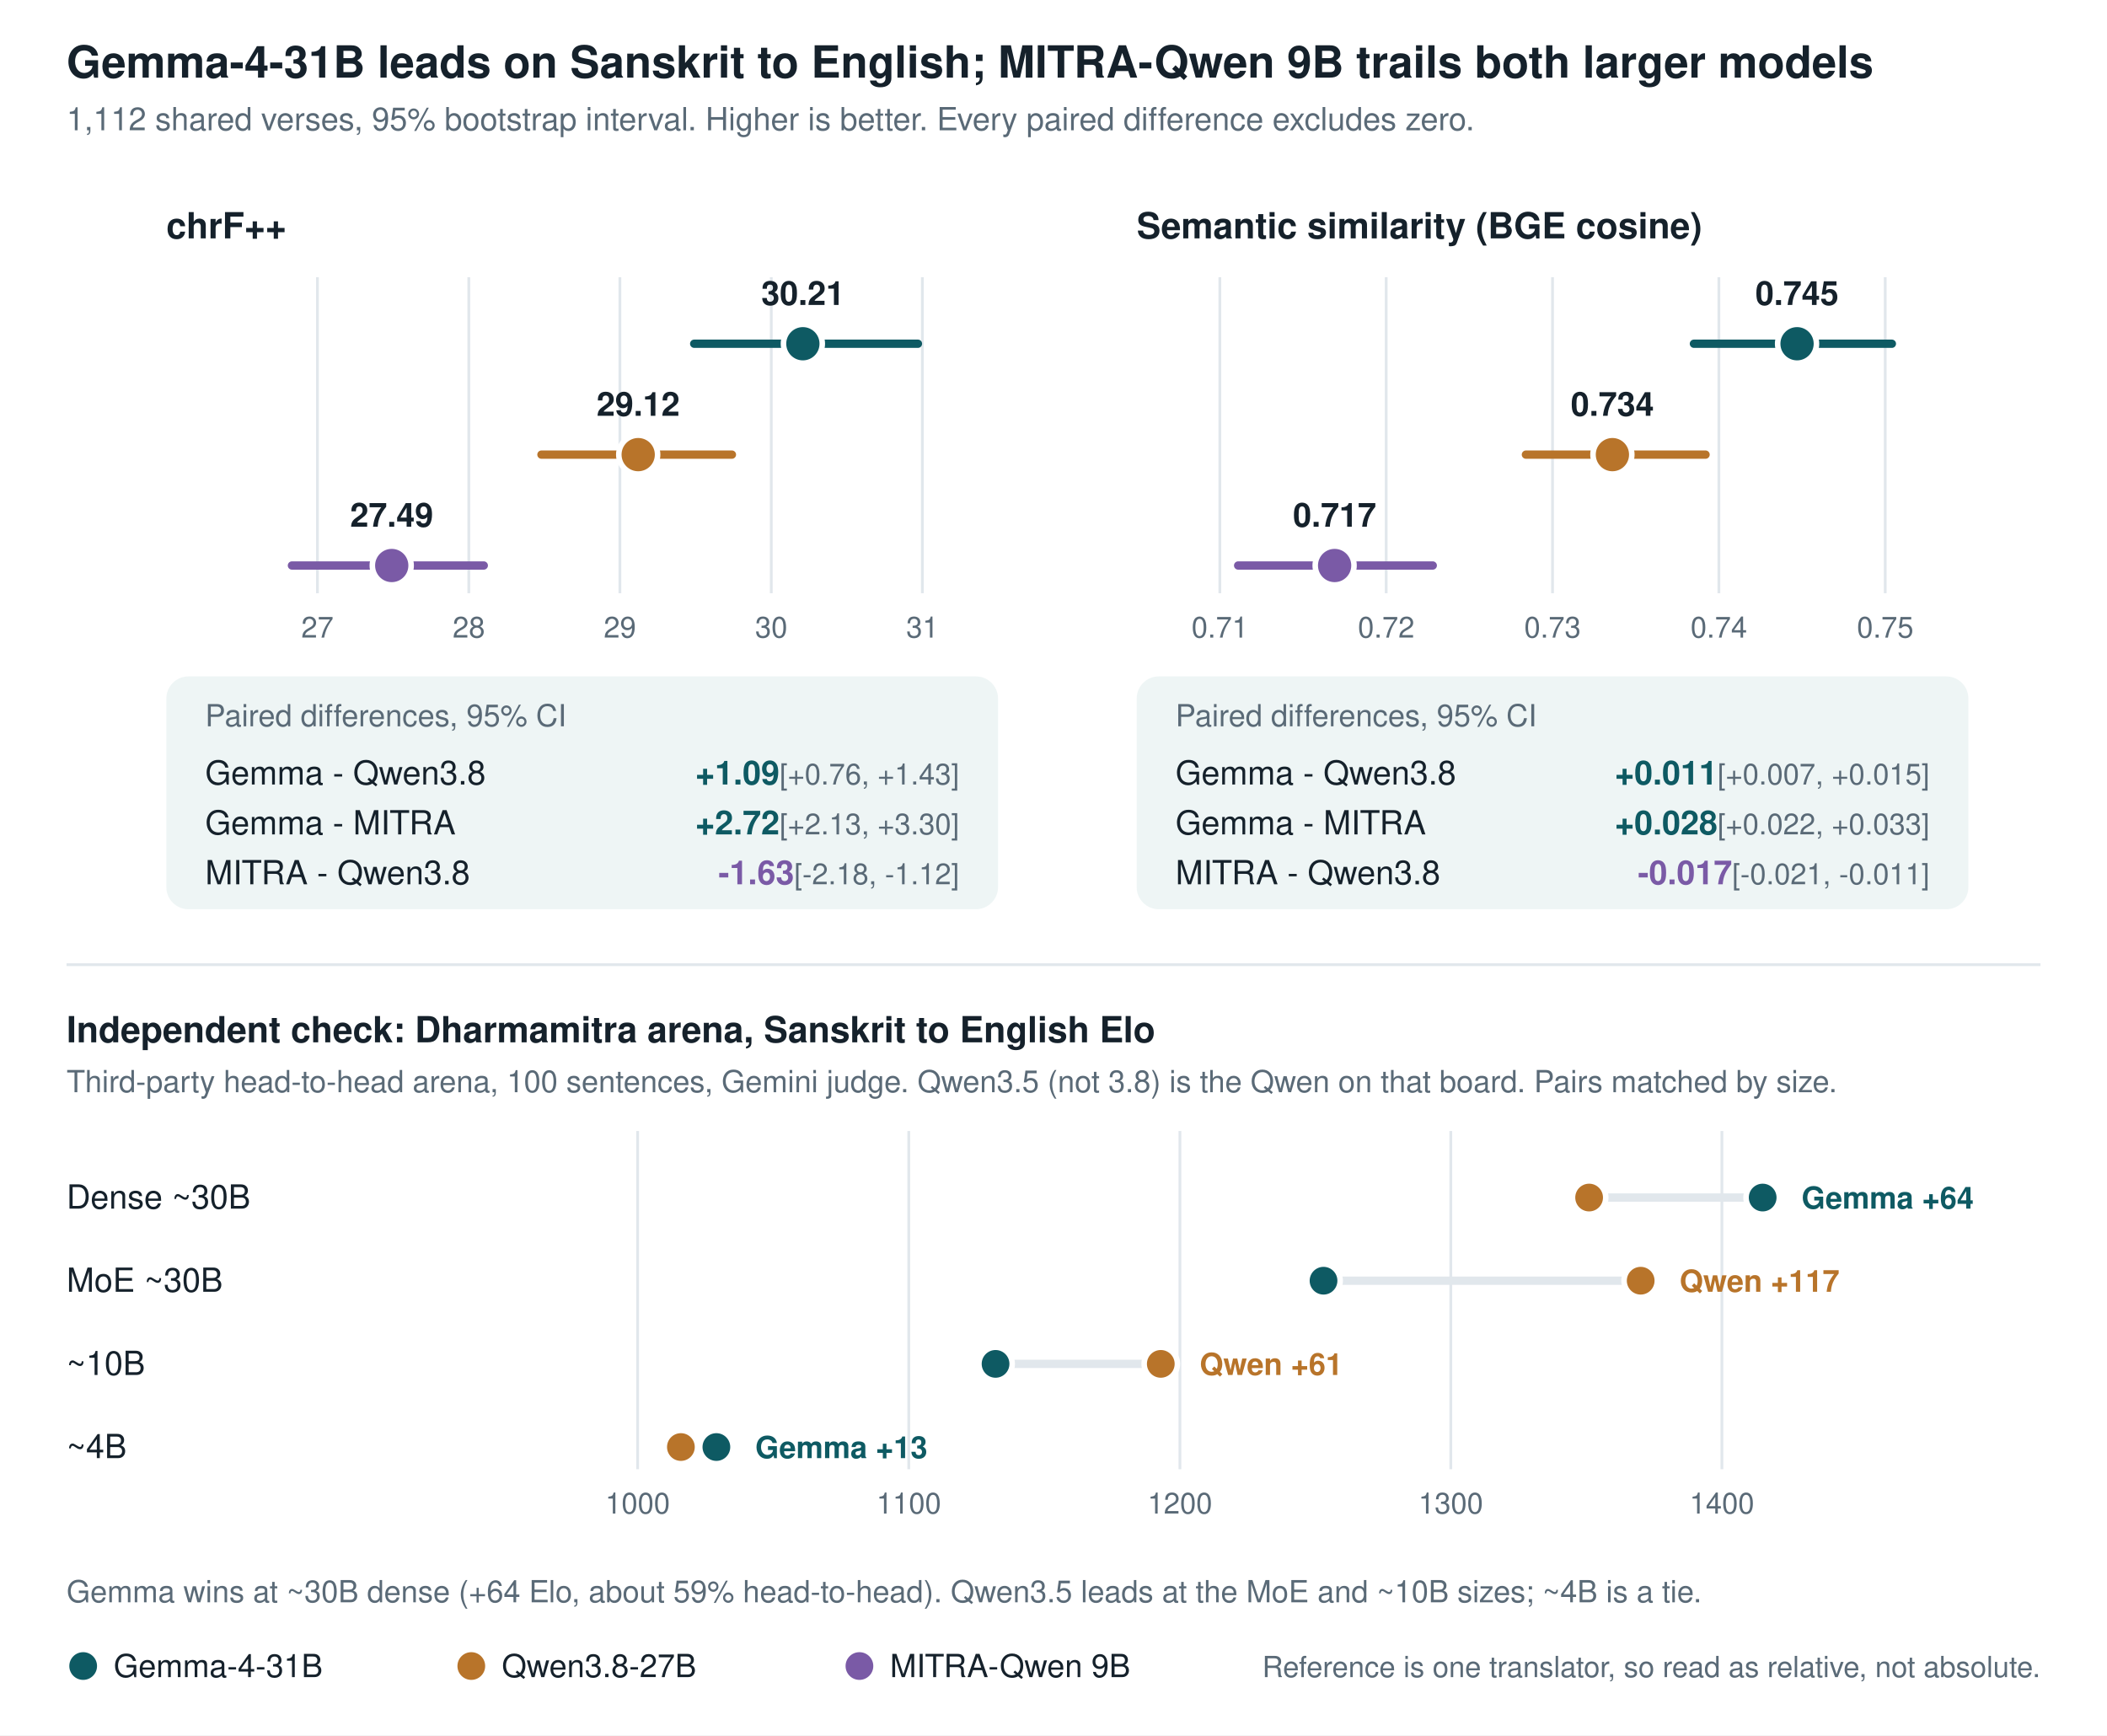
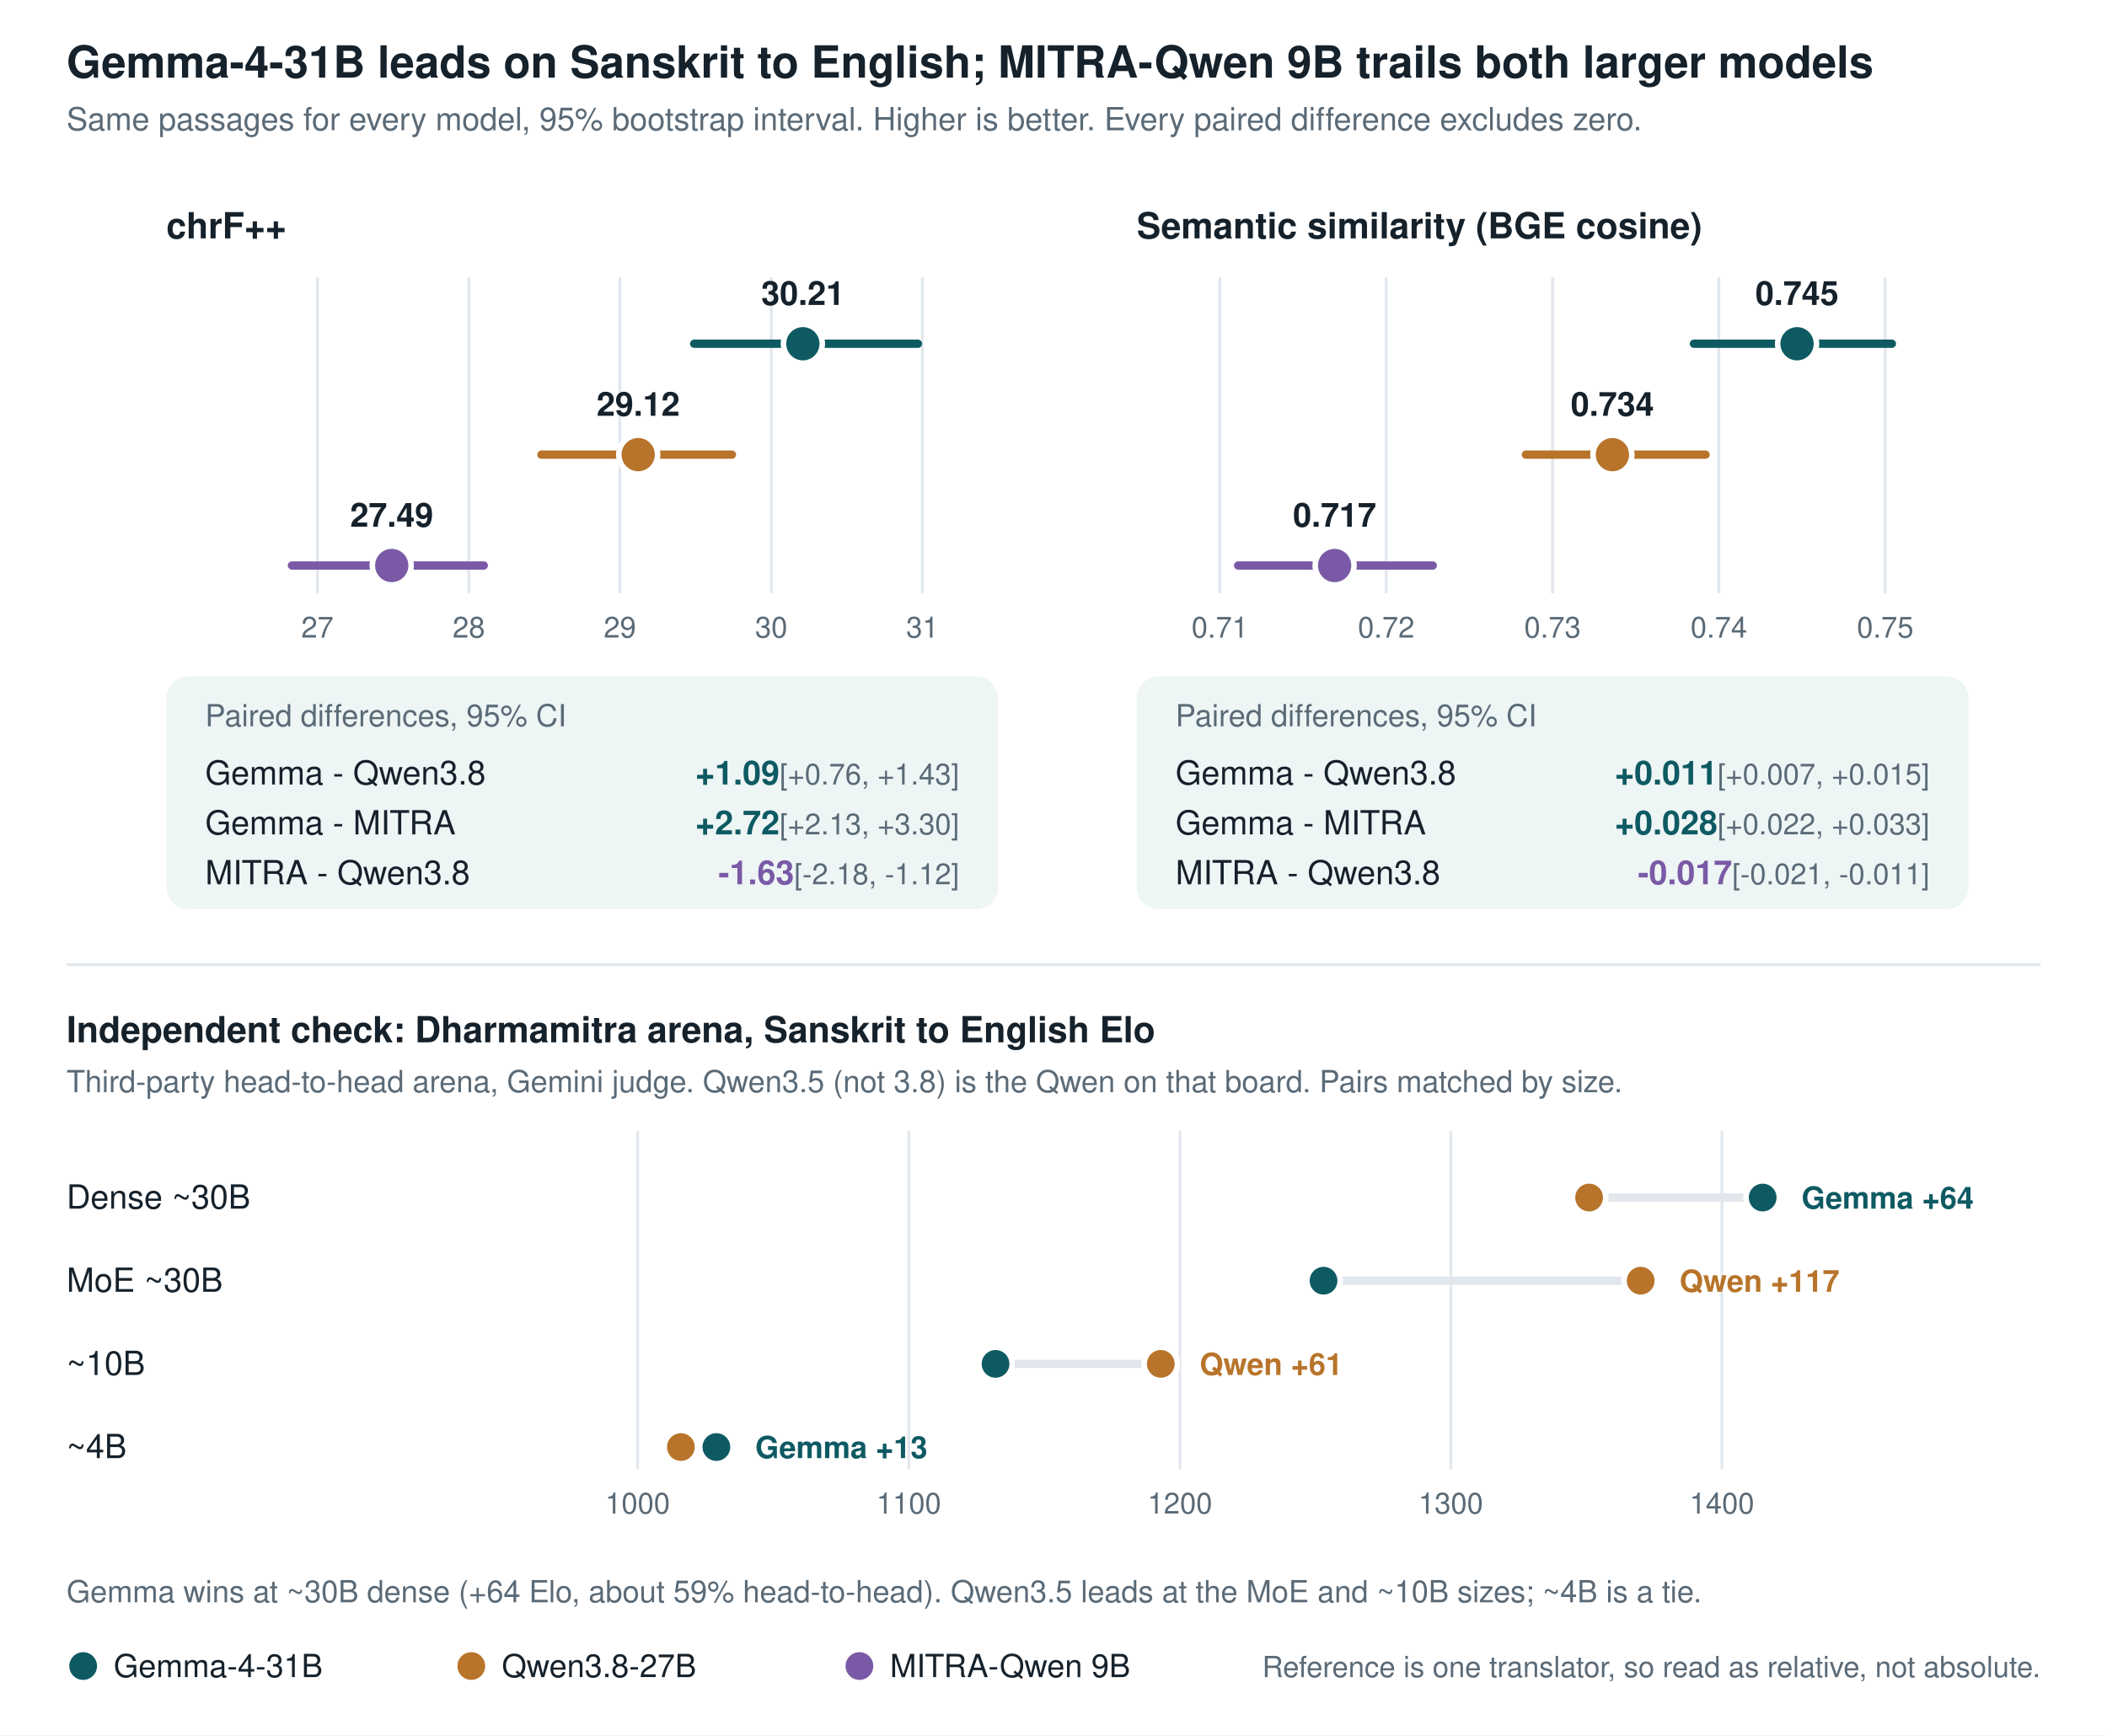
<svg xmlns="http://www.w3.org/2000/svg" viewBox="0 0 760 626" width="760" height="626" font-family="Helvetica, Arial, sans-serif">
  <rect width="760" height="626" fill="#ffffff" />
  <text x="24" y="28" font-size="16" font-weight="700" fill="#15212b">Gemma-4-31B leads on Sanskrit to English; MITRA-Qwen 9B trails both larger models</text>
-   <text x="24" y="47" font-size="11.5" fill="#5a6a77">1,112 shared verses, 95% bootstrap interval. Higher is better. Every paired difference excludes zero.</text>
+   <text x="24" y="47" font-size="11.5" fill="#5a6a77">Same passages for every model, 95% bootstrap interval. Higher is better. Every paired difference excludes zero.</text>
  <text x="60" y="86" font-size="13" font-weight="600" fill="#15212b">chrF++</text>
  <line x1="114.5" y1="100" x2="114.5" y2="214" stroke="#e1e7ec" />
  <text x="114.5" y="230" font-size="10.5" fill="#5a6a77" text-anchor="middle">27</text>
  <line x1="169.1" y1="100" x2="169.1" y2="214" stroke="#e1e7ec" />
  <text x="169.1" y="230" font-size="10.5" fill="#5a6a77" text-anchor="middle">28</text>
  <line x1="223.6" y1="100" x2="223.6" y2="214" stroke="#e1e7ec" />
  <text x="223.6" y="230" font-size="10.5" fill="#5a6a77" text-anchor="middle">29</text>
  <line x1="278.2" y1="100" x2="278.2" y2="214" stroke="#e1e7ec" />
  <text x="278.2" y="230" font-size="10.5" fill="#5a6a77" text-anchor="middle">30</text>
  <line x1="332.7" y1="100" x2="332.7" y2="214" stroke="#e1e7ec" />
  <text x="332.7" y="230" font-size="10.5" fill="#5a6a77" text-anchor="middle">31</text>
  <line x1="250.4" y1="124" x2="331.1" y2="124" stroke="#0e5a63" stroke-width="3" stroke-linecap="round" />
  <circle cx="289.6" cy="124" r="7" fill="#0e5a63" stroke="#fff" stroke-width="2" />
  <text x="289.6" y="110" font-size="12" font-weight="600" fill="#15212b" text-anchor="middle">30.21</text>
  <line x1="195.3" y1="164" x2="264.0" y2="164" stroke="#b8742a" stroke-width="3" stroke-linecap="round" />
  <circle cx="230.2" cy="164" r="7" fill="#b8742a" stroke="#fff" stroke-width="2" />
  <text x="230.2" y="150" font-size="12" font-weight="600" fill="#15212b" text-anchor="middle">29.12</text>
  <line x1="105.3" y1="204" x2="174.5" y2="204" stroke="#7a5aa6" stroke-width="3" stroke-linecap="round" />
  <circle cx="141.3" cy="204" r="7" fill="#7a5aa6" stroke="#fff" stroke-width="2" />
  <text x="141.3" y="190" font-size="12" font-weight="600" fill="#15212b" text-anchor="middle">27.49</text>
  <rect x="60" y="244" width="300" height="84" rx="8" fill="#eef5f5" />
  <text x="74" y="262" font-size="11" fill="#5a6a77">Paired differences, 95% CI</text>
  <text x="74" y="283" font-size="12" fill="#15212b">Gemma - Qwen3.8</text>
  <text x="346" y="283" font-size="12" font-weight="700" fill="#0e5a63" text-anchor="end">+1.09<tspan font-size="10.5" font-weight="400" fill="#5a6a77">  [+0.76, +1.43]</tspan>
  </text>
  <text x="74" y="301" font-size="12" fill="#15212b">Gemma - MITRA</text>
  <text x="346" y="301" font-size="12" font-weight="700" fill="#0e5a63" text-anchor="end">+2.72<tspan font-size="10.5" font-weight="400" fill="#5a6a77">  [+2.13, +3.30]</tspan>
  </text>
  <text x="74" y="319" font-size="12" fill="#15212b">MITRA - Qwen3.8</text>
  <text x="346" y="319" font-size="12" font-weight="700" fill="#7a5aa6" text-anchor="end">-1.63<tspan font-size="10.5" font-weight="400" fill="#5a6a77">  [-2.18, -1.12]</tspan>
  </text>
  <text x="410" y="86" font-size="13" font-weight="600" fill="#15212b">Semantic similarity (BGE cosine)</text>
  <line x1="440.0" y1="100" x2="440.0" y2="214" stroke="#e1e7ec" />
  <text x="440.0" y="230" font-size="10.5" fill="#5a6a77" text-anchor="middle">0.71</text>
  <line x1="500.0" y1="100" x2="500.0" y2="214" stroke="#e1e7ec" />
  <text x="500.0" y="230" font-size="10.5" fill="#5a6a77" text-anchor="middle">0.72</text>
  <line x1="560.0" y1="100" x2="560.0" y2="214" stroke="#e1e7ec" />
  <text x="560.0" y="230" font-size="10.5" fill="#5a6a77" text-anchor="middle">0.73</text>
  <line x1="620.0" y1="100" x2="620.0" y2="214" stroke="#e1e7ec" />
  <text x="620.0" y="230" font-size="10.5" fill="#5a6a77" text-anchor="middle">0.74</text>
  <line x1="680.0" y1="100" x2="680.0" y2="214" stroke="#e1e7ec" />
  <text x="680.0" y="230" font-size="10.5" fill="#5a6a77" text-anchor="middle">0.75</text>
  <line x1="611.0" y1="124" x2="682.4" y2="124" stroke="#0e5a63" stroke-width="3" stroke-linecap="round" />
  <circle cx="648.2" cy="124" r="7" fill="#0e5a63" stroke="#fff" stroke-width="2" />
  <text x="648.2" y="110" font-size="12" font-weight="600" fill="#15212b" text-anchor="middle">0.745</text>
  <line x1="550.4" y1="164" x2="615.2" y2="164" stroke="#b8742a" stroke-width="3" stroke-linecap="round" />
  <circle cx="581.6" cy="164" r="7" fill="#b8742a" stroke="#fff" stroke-width="2" />
  <text x="581.6" y="150" font-size="12" font-weight="600" fill="#15212b" text-anchor="middle">0.734</text>
  <line x1="446.6" y1="204" x2="516.8" y2="204" stroke="#7a5aa6" stroke-width="3" stroke-linecap="round" />
  <circle cx="481.4" cy="204" r="7" fill="#7a5aa6" stroke="#fff" stroke-width="2" />
  <text x="481.4" y="190" font-size="12" font-weight="600" fill="#15212b" text-anchor="middle">0.717</text>
  <rect x="410" y="244" width="300" height="84" rx="8" fill="#eef5f5" />
  <text x="424" y="262" font-size="11" fill="#5a6a77">Paired differences, 95% CI</text>
  <text x="424" y="283" font-size="12" fill="#15212b">Gemma - Qwen3.8</text>
  <text x="696" y="283" font-size="12" font-weight="700" fill="#0e5a63" text-anchor="end">+0.011<tspan font-size="10.5" font-weight="400" fill="#5a6a77">  [+0.007, +0.015]</tspan>
  </text>
  <text x="424" y="301" font-size="12" fill="#15212b">Gemma - MITRA</text>
  <text x="696" y="301" font-size="12" font-weight="700" fill="#0e5a63" text-anchor="end">+0.028<tspan font-size="10.5" font-weight="400" fill="#5a6a77">  [+0.022, +0.033]</tspan>
  </text>
  <text x="424" y="319" font-size="12" fill="#15212b">MITRA - Qwen3.8</text>
  <text x="696" y="319" font-size="12" font-weight="700" fill="#7a5aa6" text-anchor="end">-0.017<tspan font-size="10.5" font-weight="400" fill="#5a6a77">  [-0.021, -0.011]</tspan>
  </text>
  <line x1="24" y1="348" x2="736" y2="348" stroke="#e1e7ec" />
  <text x="24" y="376" font-size="13" font-weight="600" fill="#15212b">Independent check: Dharmamitra arena, Sanskrit to English Elo</text>
-   <text x="24" y="394" font-size="11" fill="#5a6a77">Third-party head-to-head arena, 100 sentences, Gemini judge. Qwen3.5 (not 3.8) is the Qwen on that board. Pairs matched by size.</text>
+   <text x="24" y="394" font-size="11" fill="#5a6a77">Third-party head-to-head arena, Gemini judge. Qwen3.5 (not 3.8) is the Qwen on that board. Pairs matched by size.</text>
  <line x1="230.0" y1="408" x2="230.0" y2="530" stroke="#e1e7ec" />
  <text x="230.0" y="546" font-size="10.5" fill="#5a6a77" text-anchor="middle">1000</text>
  <line x1="327.8" y1="408" x2="327.8" y2="530" stroke="#e1e7ec" />
  <text x="327.8" y="546" font-size="10.5" fill="#5a6a77" text-anchor="middle">1100</text>
  <line x1="425.6" y1="408" x2="425.6" y2="530" stroke="#e1e7ec" />
  <text x="425.6" y="546" font-size="10.5" fill="#5a6a77" text-anchor="middle">1200</text>
  <line x1="523.3" y1="408" x2="523.3" y2="530" stroke="#e1e7ec" />
  <text x="523.3" y="546" font-size="10.5" fill="#5a6a77" text-anchor="middle">1300</text>
  <line x1="621.1" y1="408" x2="621.1" y2="530" stroke="#e1e7ec" />
  <text x="621.1" y="546" font-size="10.5" fill="#5a6a77" text-anchor="middle">1400</text>
  <text x="24" y="436" font-size="12" fill="#15212b">Dense ~30B</text>
  <line x1="635.8" y1="432" x2="573.2" y2="432" stroke="#e1e7ec" stroke-width="3" />
  <circle cx="573.2" cy="432" r="6" fill="#b8742a" stroke="#fff" stroke-width="2" />
  <circle cx="635.8" cy="432" r="6" fill="#0e5a63" stroke="#fff" stroke-width="2" />
  <text x="649.8" y="436" font-size="11" fill="#0e5a63" font-weight="600">Gemma +64</text>
  <text x="24" y="466" font-size="12" fill="#15212b">MoE ~30B</text>
  <line x1="477.4" y1="462" x2="591.8" y2="462" stroke="#e1e7ec" stroke-width="3" />
  <circle cx="591.8" cy="462" r="6" fill="#b8742a" stroke="#fff" stroke-width="2" />
  <circle cx="477.4" cy="462" r="6" fill="#0e5a63" stroke="#fff" stroke-width="2" />
  <text x="605.8" y="466" font-size="11" fill="#b8742a" font-weight="600">Qwen +117</text>
  <text x="24" y="496" font-size="12" fill="#15212b">~10B</text>
  <line x1="359.1" y1="492" x2="418.7" y2="492" stroke="#e1e7ec" stroke-width="3" />
  <circle cx="418.7" cy="492" r="6" fill="#b8742a" stroke="#fff" stroke-width="2" />
  <circle cx="359.1" cy="492" r="6" fill="#0e5a63" stroke="#fff" stroke-width="2" />
  <text x="432.7" y="496" font-size="11" fill="#b8742a" font-weight="600">Qwen +61</text>
  <text x="24" y="526" font-size="12" fill="#15212b">~4B</text>
  <line x1="258.4" y1="522" x2="245.6" y2="522" stroke="#e1e7ec" stroke-width="3" />
  <circle cx="245.6" cy="522" r="6" fill="#b8742a" stroke="#fff" stroke-width="2" />
  <circle cx="258.4" cy="522" r="6" fill="#0e5a63" stroke="#fff" stroke-width="2" />
  <text x="272.4" y="526" font-size="11" fill="#0e5a63" font-weight="600">Gemma +13</text>
  <text x="24" y="578" font-size="11" fill="#5a6a77">Gemma wins at ~30B dense (+64 Elo, about 59% head-to-head). Qwen3.5 leads at the MoE and ~10B sizes; ~4B is a tie.</text>
  <circle cx="30" cy="601" r="5" fill="#0e5a63" />
  <text x="41" y="605" font-size="11.5" fill="#15212b">Gemma-4-31B</text>
  <circle cx="170" cy="601" r="5" fill="#b8742a" />
  <text x="181" y="605" font-size="11.5" fill="#15212b">Qwen3.8-27B</text>
  <circle cx="310" cy="601" r="5" fill="#7a5aa6" />
  <text x="321" y="605" font-size="11.5" fill="#15212b">MITRA-Qwen 9B</text>
  <text x="736" y="605" font-size="10.5" fill="#5a6a77" text-anchor="end">Reference is one translator, so read as relative, not absolute.</text>
</svg>
